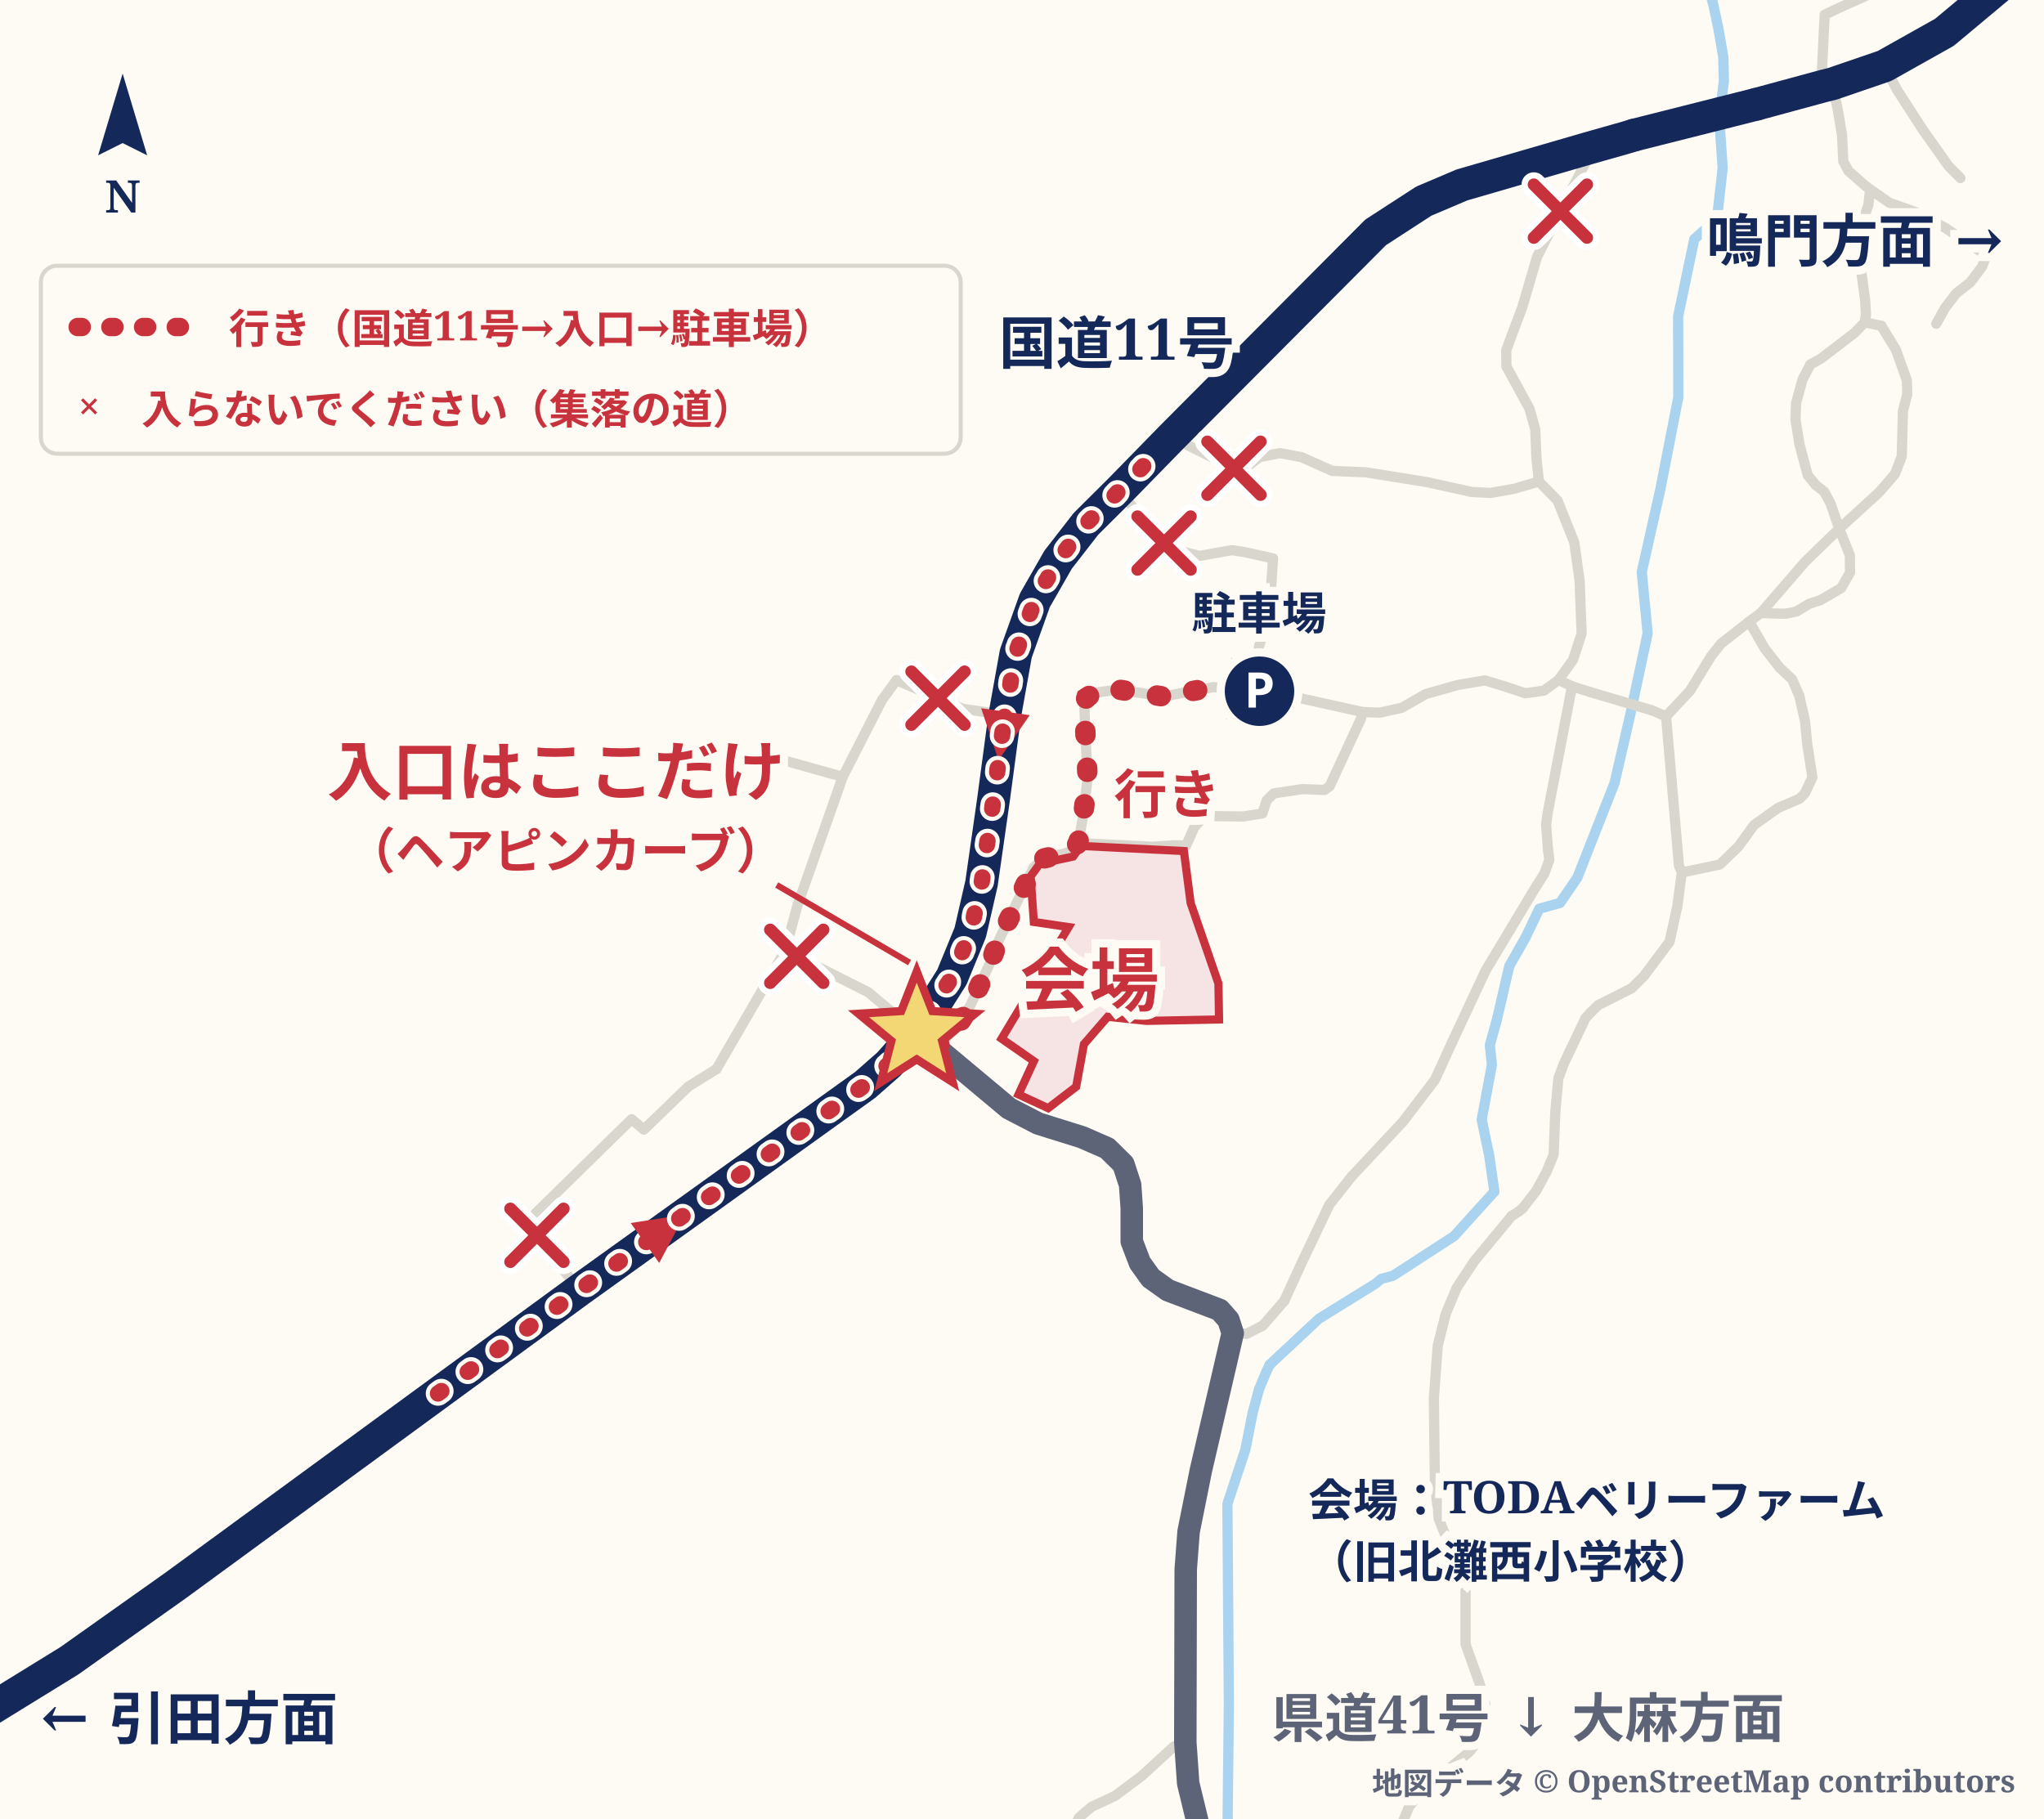
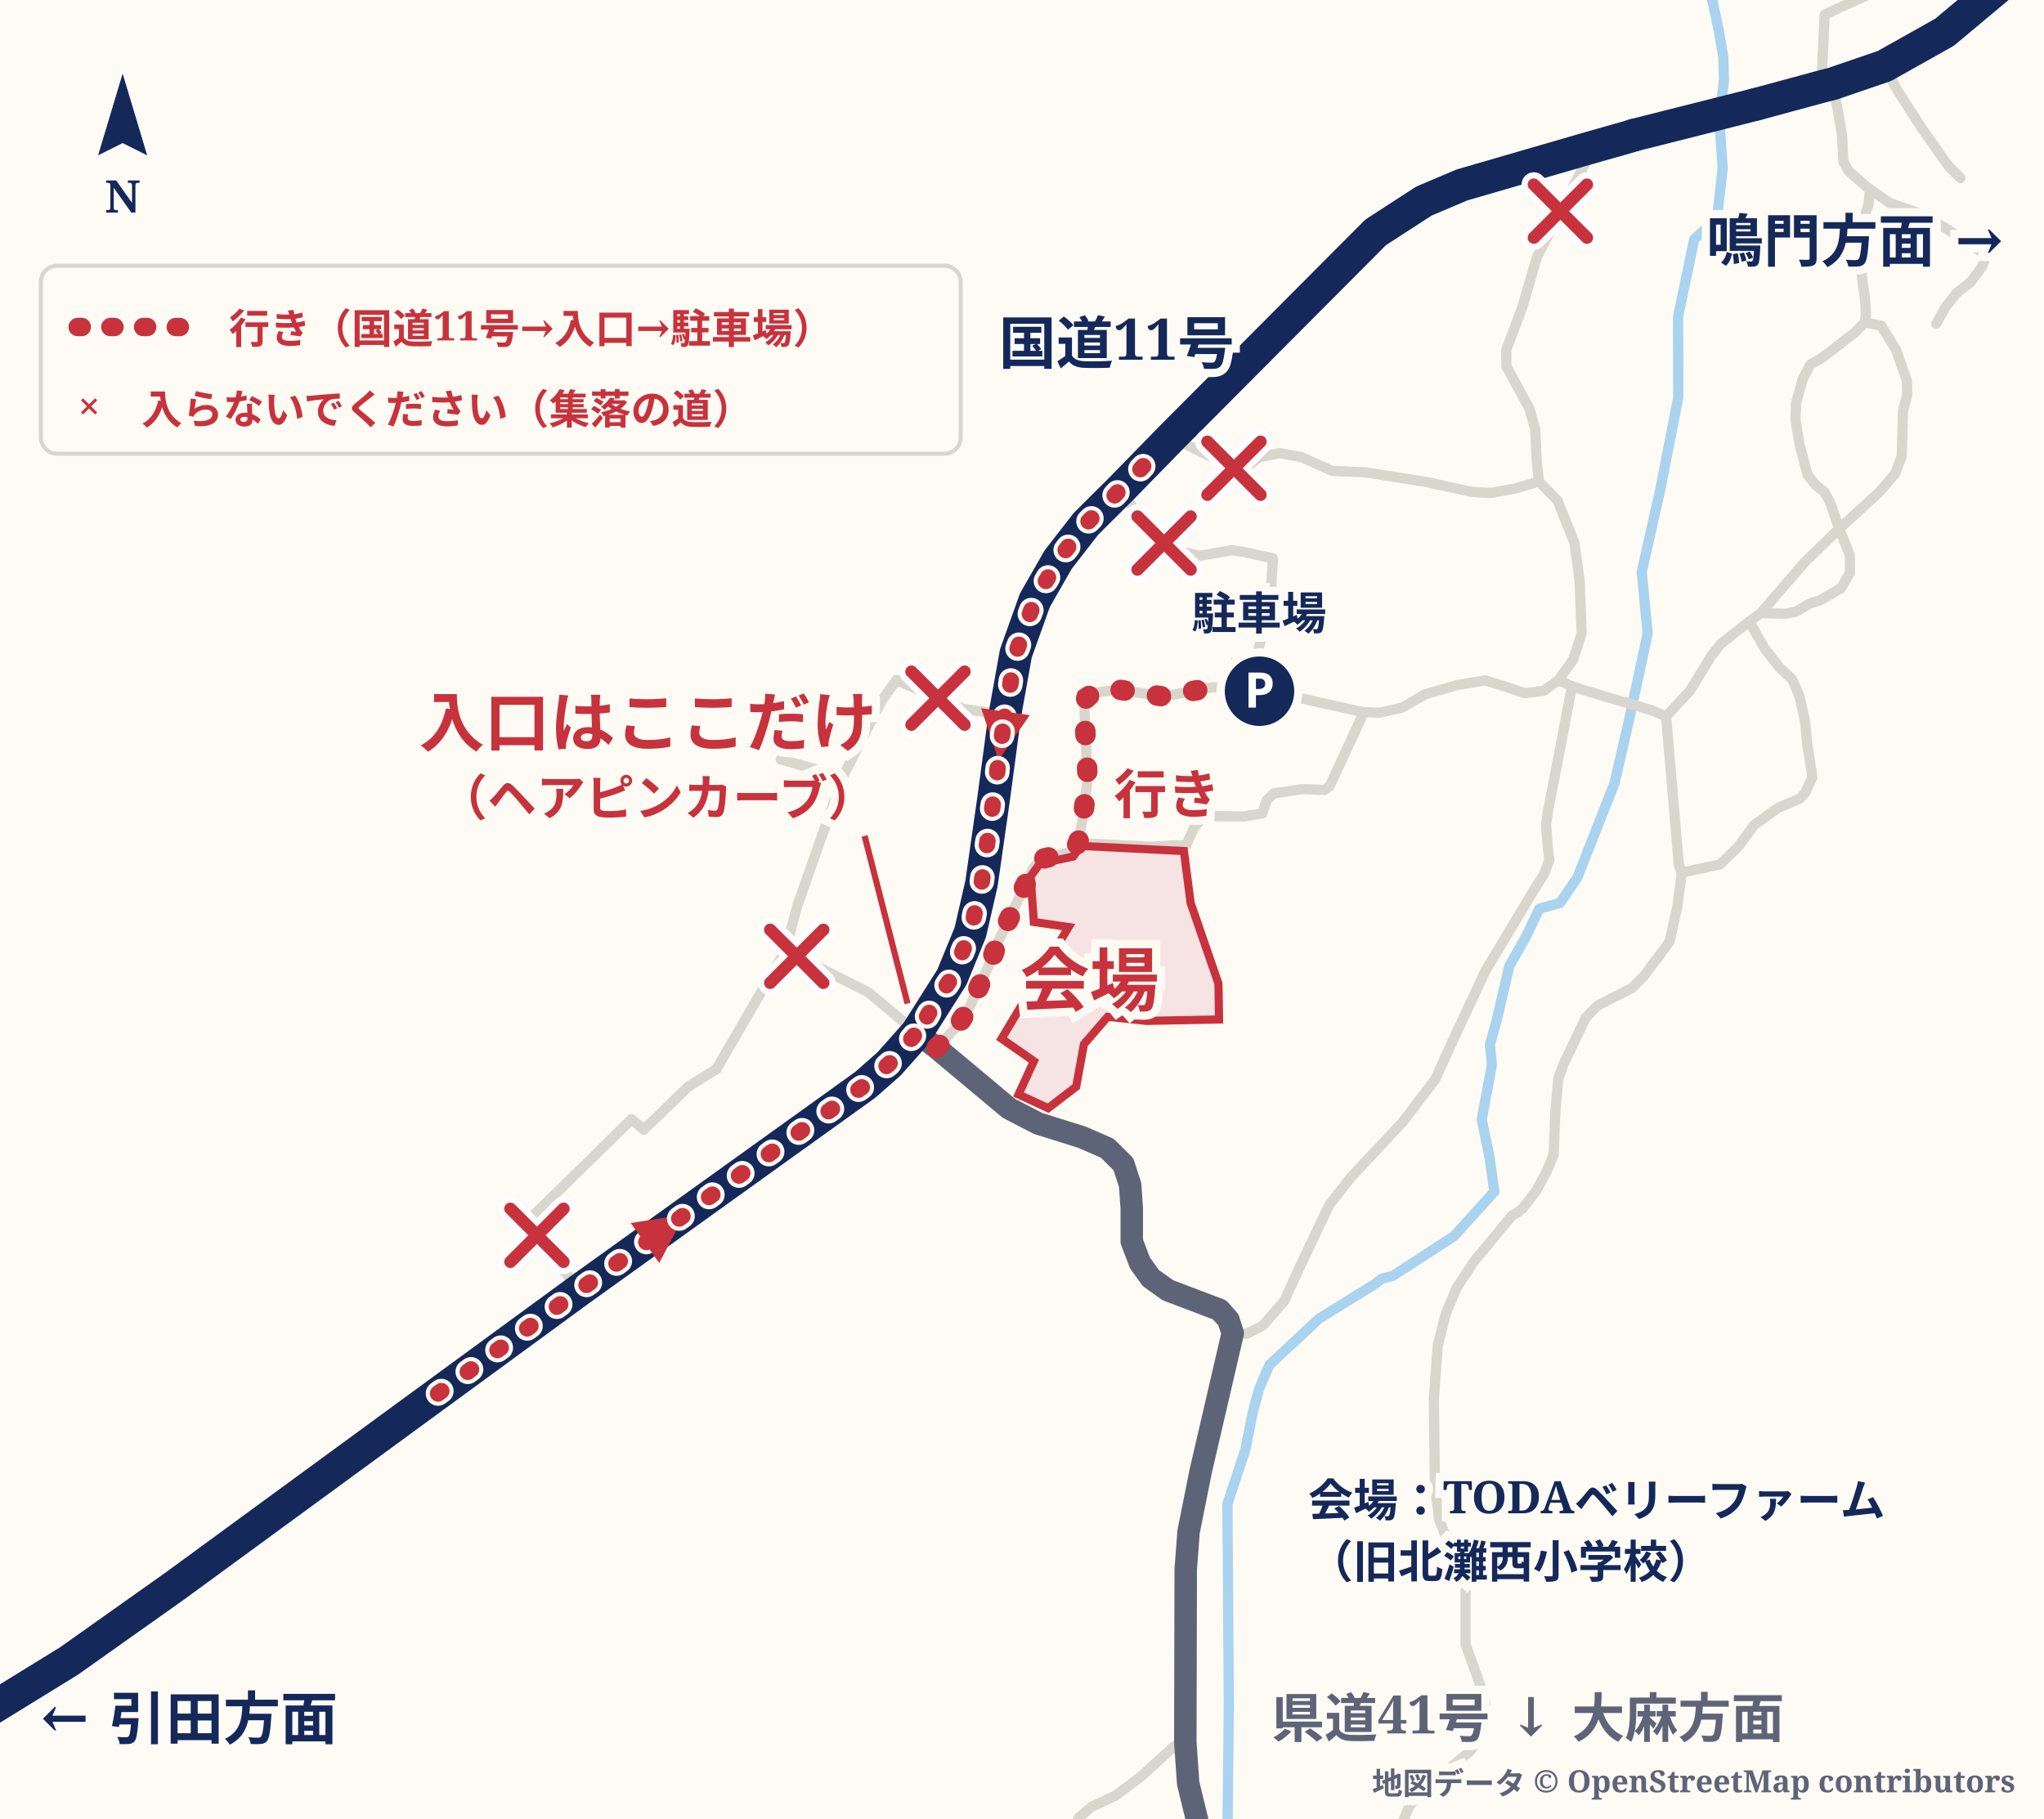
<svg xmlns="http://www.w3.org/2000/svg" viewBox="0 0 1000 890" role="img" aria-labelledby="t d">
  <rect width="1000" height="890" fill="#FDFBF4" />
  <defs>
    <marker id="ahr" viewBox="0 0 10 10" refX="5" refY="5" markerWidth="3" markerHeight="3" orient="auto">
      <path d="M0,0 L10,5 L0,10Z" fill="#C8323C" />
    </marker>
    <marker id="ah" viewBox="0 0 10 10" refX="6" refY="5" markerWidth="3.2" markerHeight="3.2" orient="auto">
      <path d="M0,0 L10,5 L0,10Z" fill="#6B48B3" />
    </marker>
  </defs>
  <g fill="none" stroke-linecap="round" stroke-linejoin="round">
    <path d="M26.6,2291.3 L22.6,2264.9 L26.1,2249.5 L32.2,2231.3 L39.6,2218.4 L55.9,2199.3 L68.2,2183.9 L75.9,2172.2 L85.4,2148.0 L91.7,2142.8 L90.9,2137.3 L77.6,2111.0 L76.6,2101.8 L73.9,2096.4 L68.8,2091.7 L55.1,2067.1 L46.7,2052.5 L40.6,2029.5 L41.8,2012.6 L46.5,1997.5 L55.9,1983.7 L65.8,1975.5 L79.0,1966.6 L91.8,1964.9 L100.9,1967.5 L131.5,1966.4 L139.1,1964.6 L149.6,1963.9 L164.4,1957.9 L171.3,1951.3 L186.9,1943.4 L203.3,1932.5 L213.4,1921.6 L217.4,1910.3 L215.6,1907.6 L216.8,1902.6 L215.8,1891.6 L219.6,1880.3 L226.2,1859.9 L228.6,1849.9 L231.7,1839.9 L236.8,1831.3 L251.4,1809.7 L280.6,1786.3 L288.9,1776.8 L304.3,1773.0 L310.9,1769.2 L316.5,1765.5 L314.5,1755.8 L336.2,1731.2 L348.5,1721.5 L351.2,1719.7 L353.9,1714.8 L358.2,1711.5 L364.7,1704.6 L364.9,1700.6 L363.1,1695.4 L358.9,1692.1 L350.7,1691.4 L348.4,1687.9 L350.3,1679.2 L362.5,1661.6 L373.1,1639.7 L387.1,1622.2 L395.4,1613.9 L401.7,1609.5 L410.4,1605.1 L421.6,1601.2 L436.1,1598.3 L441.4,1595.9 L454.5,1592.0 L466.7,1583.9 L473.4,1577.9 L481.1,1566.7 L482.6,1562.3 L488.4,1550.1 L494.2,1530.6 L495.6,1522.9 L495.2,1510.1 L490.4,1477.5 L488.9,1457.5 L475.6,1416.9 L467.5,1386.9 L466.2,1359.2 L474.7,1333.1 L485.1,1310.0 L497.2,1283.9 L520.2,1248.0 L541.5,1216.4 L558.0,1197.2 L582.6,1179.4 L596.9,1170.2 L617.2,1151.7 L623.5,1142.9 L625.9,1138.5 L628.9,1129.8 L625.0,1115.0 L632.1,1087.0 L630.7,1063.5 L620.1,1022.6 L615.3,996.4 L607.0,971.3 L607.0,953.8 L609.7,932.1 L600.6,889.7 L601.2,833.9 L600.5,735.8 L609.3,709.2 L612.9,691.0 L616.0,679.6 L619.6,671.0 L621.2,667.7" stroke="#A9D3EE" stroke-width="5" />
    <path d="M621.2,667.7 L645.3,645.2 L672.9,628.1 L675.8,625.7 L681.5,624.2 L711.4,604.8 L731.1,583.0" stroke="#A9D3EE" stroke-width="5" />
    <path d="M731.1,583.0 L728.6,565.5 L724.9,547.8 L729.9,521.0 L728.9,511.3 L732.4,498.6 L738.4,472.7 L746.4,458.6 L753.1,444.6 L763.2,441.8 L771.7,429.4 L789.9,383.1 L797.4,350.5 L806.1,309.9 L803.2,279.9 L812.3,239.4 L821.1,194.3 L821.0,154.8 L828.9,117.0 L840.0,107.1 L842.8,82.2 L841.1,58.0 L843.4,39.7 L843.1,27.9 L840.8,14.5 L838.2,2.2 L829.7,-27.9" stroke="#A9D3EE" stroke-width="5" />
    <path d="M896.5,41.0 L899.3,54.8 L901.2,66.1 L901.8,78.9 L904.3,83.6 L912.7,91.0 L914.9,92.6 L924.3,99.2 L937.3,103.8 L951.5,111.4 L971.8,124.9 L969.7,130.5 L964.0,138.1 L957.1,143.5 L951.6,150.6 L947.3,158.4" stroke="#D9D6CE" stroke-width="5" />
    <path d="M616.2,338.2 L636.1,341.6 L666.7,348.4 L675.0,348.7 L685.8,346.3 L697.5,339.6 L713.0,335.2 L726.5,332.9 L736.0,335.8 L746.2,339.2 L755.4,337.9 L762.5,332.7" stroke="#D9D6CE" stroke-width="5" />
    <path d="M752.9,235.6 L741.0,239.1 L729.2,241.2 L720.0,240.7 L698.2,235.9 L668.3,231.1 L651.8,230.4 L636.8,223.7 L626.1,221.7 L616.1,223.7 L609.3,229.0 L603.7,229.1 L573.2,213.9" stroke="#D9D6CE" stroke-width="5" />
    <path d="M616.2,338.2 L615.9,316.5 L619.4,305.9 L621.5,293.4 L622.8,273.2 L608.7,270.1 L602.6,269.2 L586.7,272.0 L572.7,268.3 L562.7,260.0 L548.0,239.7" stroke="#D9D6CE" stroke-width="5" />
    <path d="M815.1,350.5 L808.0,347.5" stroke="#D9D6CE" stroke-width="5" />
    <path d="M283.9,1230.6 L270.9,1233.2" stroke="#D9D6CE" stroke-width="5" />
    <path d="M777.6,338.5 L769.1,335.8" stroke="#D9D6CE" stroke-width="5" />
    <path d="M899.8,258.7 L883.1,274.9 L861.4,300.0" stroke="#D9D6CE" stroke-width="5" />
    <path d="M491.6,349.8 L471.0,346.8 L438.6,332.8" stroke="#D9D6CE" stroke-width="5" />
    <path d="M808.0,347.5 L777.6,338.5" stroke="#D9D6CE" stroke-width="5" />
    <path d="M616.2,338.2 L593.6,336.2 L569.2,340.8 L547.2,337.4 L535.1,339.0 L531.5,341.4 L530.5,344.5 L530.9,356.4 L531.4,366.5 L532.1,380.7 L529.8,399.9 L527.5,412.5 L523.8,416.5 L520.7,417.6 L510.0,420.2 L505.5,424.7 L501.8,432.5 L487.9,461.7 L485.1,469.6 L474.6,492.2 L468.6,501.8 L458.2,512.7" stroke="#D9D6CE" stroke-width="5" />
    <path d="M270.9,1233.2 L254.9,1244.3 L250.5,1248.5 L221.3,1281.3" stroke="#D9D6CE" stroke-width="5" />
    <path d="M438.6,332.8 L431.5,342.5 L412.3,380.1" stroke="#D9D6CE" stroke-width="5" />
    <path d="M384.2,465.0 L424.8,485.5 L448.5,505.3" stroke="#D9D6CE" stroke-width="5" />
    <path d="M382.0,371.6 L412.3,380.1 L390.1,443.1 L384.2,465.0" stroke="#D9D6CE" stroke-width="5" />
    <path d="M384.2,465.0 L350.5,523.1" stroke="#D9D6CE" stroke-width="5" />
    <path d="M579.9,852.5 L574.2,854.6 L558.6,868.9 L545.5,878.7 L534.1,884.0 L527.8,889.4 L525.4,894.5 L522.8,903.2 L507.3,950.8 L501.3,958.1 L490.8,965.5 L486.4,969.8 L473.5,990.5 L462.9,1000.1 L457.4,1007.7 L445.5,1040.1 L442.9,1049.3 L443.4,1087.8 L442.5,1092.9 L441.5,1096.1 L438.3,1099.7 L425.6,1106.9 L420.6,1111.5 L411.2,1123.7 L403.2,1133.9 L396.0,1138.2 L389.7,1141.1 L369.1,1165.7 L347.3,1180.6 L336.8,1189.1 L330.1,1200.7 L320.2,1209.9 L299.0,1223.5 L283.9,1230.6" stroke="#D9D6CE" stroke-width="5" />
    <path d="M1306.7,-297.8 L1328.7,-272.4 L1349.6,-292.9 L1353.1,-296.2 L1359.8,-296.6 L1362.9,-293.9 L1362.6,-286.5 L1358.2,-274.8 L1358.9,-269.8 L1362.1,-266.1 L1365.4,-266.6 L1373.7,-273.3 L1385.3,-277.8 L1398.4,-275.7 L1404.8,-272.6 L1397.8,-261.0 L1397.6,-256.9 L1400.2,-254.5 L1408.4,-252.6 L1409.4,-249.5 L1405.7,-239.7 L1407.6,-234.3 L1412.9,-226.6 L1409.6,-209.5 L1405.7,-198.3 L1405.2,-192.9 L1410.4,-190.9 L1420.2,-198.8 L1436.2,-210.1 L1447.4,-213.4 L1462.4,-214.4" stroke="#D9D6CE" stroke-width="5" />
    <path d="M739.5,595.0 L721.3,617.0 L712.6,630.2 L707.3,642.9 L703.4,658.4 L701.5,684.2 L702.0,726.1 L703.9,743.1 L706.8,750.4 L715.1,763.5 L717.0,767.9 L717.0,804.5 L723.8,823.5 L726.6,833.1 L726.2,844.4 L724.2,850.3 L718.9,857.1 L696.1,876.0 L689.4,883.9 L686.0,892.1 L684.1,900.9 L684.1,923.3 L689.9,960.8 L690.9,976.3 L690.9,1032.4 L640.4,1034.3 L642.9,1082.5 L645.3,1104.9 L649.6,1127.8 L648.7,1142.4 L646.8,1147.9 L643.4,1153.2 L633.7,1162.9 L611.6,1171.9 L603.2,1178.7 L596.9,1186.3 L593.2,1187.8 L589.4,1187.5" stroke="#D9D6CE" stroke-width="5" />
    <path d="M-353.1,1267.9 L-361.4,1260.2 L-371.3,1254.5 L-383.9,1250.8 L-401.0,1246.4 L-410.8,1247.6 L-418.9,1252.6 L-423.8,1261.7 L-425.4,1270.0 L-424.7,1281.5 L-419.2,1335.8 L-418.4,1351.8 L-421.3,1360.7 L-425.9,1365.7 L-436.9,1371.7 L-468.5,1382.9 L-475.9,1390.2 L-480.0,1396.9 L-480.6,1405.6 L-479.0,1413.2 L-473.4,1420.4 L-466.7,1429.5 L-464.1,1439.3 L-464.0,1449.3 L-466.7,1460.8 L-467.4,1471.5 L-462.5,1486.0 L-455.0,1493.9 L-444.9,1499.9 L-433.3,1502.3 L-419.0,1501.1 L-405.7,1501.0 L-396.2,1503.4 L-384.2,1511.5 L-367.7,1531.4 L-359.0,1550.2 L-357.9,1561.4 L-359.2,1569.6 L-366.4,1581.3 L-375.1,1587.6 L-383.4,1590.3 L-394.4,1590.2 L-405.6,1590.8 L-412.9,1595.3 L-415.3,1600.8 L-415.3,1606.5 L-412.3,1612.4 L-402.2,1617.6 L-404.6,1624.3 L-406.8,1638.0 L-427.6,1705.9 L-432.5,1722.1 L-437.3,1734.2 L-451.4,1756.1 L-455.2,1767.4 L-456.0,1777.4 L-451.9,1795.4 L-451.8,1804.3 L-453.7,1813.9 L-455.7,1824.2 L-455.8,1837.2" stroke="#D9D6CE" stroke-width="5" />
    <path d="M350.5,523.1 L336.8,531.6 L315.0,552.7 L309.0,547.6 L257.7,597.9 L283.3,631.3" stroke="#D9D6CE" stroke-width="5" />
    <path d="M628.3,636.5 L617.8,648.6 L609.9,652.6 L603.1,652.3" stroke="#D9D6CE" stroke-width="5" />
    <path d="M757.3,415.4 L758.0,420.7 L755.6,427.3 L750.8,434.9 L726.8,474.9 L710.4,510.0" stroke="#D9D6CE" stroke-width="5" />
    <path d="M769.1,335.8 L757.2,397.6 L756.4,403.5 L757.3,415.4" stroke="#D9D6CE" stroke-width="5" />
    <path d="M861.4,300.0 L873.5,300.3 L878.9,299.2 L885.2,295.4 L890.7,293.6 L900.8,287.7 L905.1,280.1 L905.0,271.7 L902.4,265.1 L899.8,258.7" stroke="#D9D6CE" stroke-width="5" />
    <path d="M752.9,235.6 L762.0,244.9 L770.2,265.4 L772.8,284.1 L773.8,309.9 L769.6,322.8 L762.5,332.7 L769.1,335.8" stroke="#D9D6CE" stroke-width="5" />
    <path d="M-389.9,982.8 L-387.4,1003.2 L-376.8,1051.5 L-366.7,1074.8 L-354.5,1091.3 L-343.5,1102.0 L-332.0,1106.0 L-321.6,1105.5 L-313.1,1102.6 L-302.4,1095.1 L-292.2,1093.8 L-282.8,1098.0 L-277.7,1106.7 L-279.6,1116.7 L-288.3,1124.2 L-296.7,1125.4 L-305.4,1123.7 L-313.1,1125.5 L-320.0,1133.4 L-320.9,1140.7 L-317.7,1148.1 L-309.6,1152.3 L-300.7,1152.1 L-285.2,1147.2 L-261.0,1135.7 L-242.7,1121.0 L-234.7,1117.2 L-224.5,1117.1 L-215.9,1120.5 L-209.6,1127.5 L-205.5,1138.9 L-197.6,1165.2 L-190.7,1172.4 L-181.5,1175.1 L-172.3,1175.1 L-163.3,1170.9 L-154.8,1167.9 L-144.9,1169.0 L-137.1,1174.7 L-133.3,1185.8 L-136.0,1195.2 L-142.5,1201.9 L-153.4,1205.7 L-165.8,1207.0 L-182.9,1205.3 L-201.1,1201.2 L-219.1,1195.6 L-228.1,1197.7 L-234.9,1204.6 L-236.8,1213.1 L-236.7,1225.5 L-242.8,1236.1 L-249.2,1241.4 L-263.1,1246.8 L-272.5,1252.0 L-280.1,1260.4 L-297.3,1282.1 L-308.6,1296.0 L-315.5,1299.7 L-323.1,1300.4 L-329.3,1298.3 L-335.8,1293.3 L-353.1,1267.9" stroke="#D9D6CE" stroke-width="5" />
    <path d="M920.4,159.4 L927.6,171.2 L932.9,186.1 L933.1,192.9 L931.0,201.1 L930.4,223.3 L927.1,231.9 L919.3,240.9 L899.8,258.7" stroke="#D9D6CE" stroke-width="5" />
    <path d="M778.4,495.2 L775.7,498.1 L765.0,520.6 L762.4,527.7 L760.9,544.3 L760.1,564.9 L756.6,573.4 L751.6,582.6 L745.1,591.0" stroke="#D9D6CE" stroke-width="5" />
    <path d="M815.1,350.5 L821.4,423.5 L822.8,426.9 L820.6,443.5 L816.8,460.8 L804.3,477.5 L798.3,483.5 L781.9,491.8 L778.4,495.2" stroke="#D9D6CE" stroke-width="5" />
    <path d="M710.4,510.0 L702.1,528.2 L686.4,548.8 L661.3,575.6 L650.4,589.4 L637.2,617.1 L628.3,636.5" stroke="#D9D6CE" stroke-width="5" />
    <path d="M861.4,300.0 L855.8,304.1 L842.0,314.9 L837.1,321.1 L826.8,338.0 L815.1,350.5" stroke="#D9D6CE" stroke-width="5" />
    <path d="M777.2,72.5 L775.8,79.4 L752.0,125.6 L744.8,150.2 L736.9,171.3 L737.0,179.3 L748.3,200.0 L751.1,210.1 L751.7,224.4 L752.9,235.6" stroke="#D9D6CE" stroke-width="5" />
    <path d="M1053.4,-86.2 L1042.3,-80.4 L1023.6,-65.3 L1006.2,-51.8 L988.6,-38.9 L952.4,-15.1 L940.5,-8.4 L923.5,-4.5 L914.3,-2.7 L899.6,3.9 L892.7,7.2 L891.3,36.0 L892.1,42.1" stroke="#D9D6CE" stroke-width="5" />
    <path d="M914.9,92.6 L914.1,100.2 L912.1,105.9 L909.9,114.0 L909.6,125.4 L912.5,147.0 L912.9,153.8 L912.3,157.7 L907.4,162.8 L890.8,175.5 L885.7,178.3 L881.9,185.6 L878.7,197.2 L878.4,205.3 L880.4,217.5 L884.4,232.5 L888.3,237.3 L892.5,240.6 L895.6,246.4 L899.8,258.7" stroke="#D9D6CE" stroke-width="5" />
    <path d="M921.9,32.3 L928.2,44.1 L940.5,63.2 L953.4,81.4 L959.1,87.1" stroke="#D9D6CE" stroke-width="5" />
    <path d="M586.2,1139.6 L579.5,1148.4 L569.9,1176.1 L562.9,1186.3 L552.5,1194.4 L533.3,1206.6 L526.7,1214.3 L514.0,1234.6 L501.5,1253.6 L494.2,1267.6 L472.4,1310.3 L459.1,1342.3 L448.4,1365.7 L446.7,1375.2 L447.1,1385.7 L450.5,1396.8 L454.5,1409.2" stroke="#D9D6CE" stroke-width="5" />
    <path d="M527.5,412.5 L564.0,414.3 L574.1,413.6 L580.3,413.7 L584.3,404.7 L588.7,400.0 L593.8,399.3 L608.2,399.5 L617.6,398.0 L619.7,391.6 L623.2,388.2 L637.1,386.1 L648.0,386.5 L650.5,384.7 L665.8,351.7 L666.7,348.4" stroke="#D9D6CE" stroke-width="5" />
    <path d="M855.8,304.1 L863.3,317.2 L870.7,326.7 L876.8,332.4 L880.3,340.5 L883.1,352.9 L884.2,364.4 L886.7,380.3 L883.0,388.2 L880.4,390.8 L869.9,395.3 L858.1,403.7 L850.6,414.1 L841.4,423.0 L822.8,426.9" stroke="#D9D6CE" stroke-width="5" />
    <path d="M912.3,157.7 L920.4,159.4" stroke="#D9D6CE" stroke-width="5" />
    <path d="M743.1,592.7 L739.5,595.0" stroke="#D9D6CE" stroke-width="5" />
    <path d="M745.1,591.0 L743.1,592.7" stroke="#D9D6CE" stroke-width="5" />
    <path d="M590.1,1183.4 L590.6,1173.3 L588.8,1162.1" stroke="#5E6478" stroke-width="11" />
    <path d="M382.9,1597.7 L438.0,1560.9 L449.0,1551.0 L457.1,1540.2 L463.1,1529.0 L465.9,1515.8 L469.3,1485.1 L470.3,1464.5 L469.7,1451.2 L466.7,1439.6 L454.5,1409.2 L453.6,1398.4 L455.0,1391.0 L457.5,1385.7 L461.0,1381.0" stroke="#5E6478" stroke-width="11" />
    <path d="M483.2,1361.2 L487.1,1356.5 L490.6,1349.8 L492.5,1342.3 L497.1,1317.4 L498.6,1311.7 L501.7,1305.9 L533.9,1251.7 L542.7,1237.7 L550.0,1227.2 L558.5,1219.0 L577.7,1203.9 L581.7,1200.7 L584.9,1197.0 L587.3,1192.3 L589.4,1187.5 L590.1,1183.4" stroke="#5E6478" stroke-width="11" />
    <path d="M60.3,2180.9 L75.5,2156.5 L80.0,2147.1 L81.0,2143.1 L81.3,2138.1 L80.4,2132.7 L78.7,2127.8 L53.7,2078.1 L42.1,2053.0 L38.5,2039.0 L36.2,2023.8 L35.5,2013.3 L36.4,2003.2 L38.6,1997.6 L41.5,1992.3 L54.2,1978.0 L69.2,1966.0 L91.4,1957.0 L146.5,1946.8 L153.0,1943.2 L159.2,1937.5 L184.5,1910.0 L188.6,1901.9 L193.6,1888.9 L221.3,1828.4 L223.9,1824.8 L309.9,1746.6 L319.9,1733.5 L336.5,1696.8 L363.5,1625.6 L371.7,1609.7 L382.9,1597.7" stroke="#5E6478" stroke-width="11" />
    <path d="M461.0,1381.0 L483.2,1361.2" stroke="#5E6478" stroke-width="11" />
    <path d="M588.8,1162.1 L586.2,1139.6 L587.4,1129.4 L597.5,1085.0 L600.0,1046.8 L598.7,954.6 L595.2,929.9 L581.3,872.5 L579.9,852.5 L580.1,767.9 L581.5,749.4 L587.5,719.5 L603.1,652.3 L601.0,645.8 L596.7,640.9 L571.4,631.3 L563.0,625.3 L557.7,617.9 L553.7,607.4 L553.7,591.2 L552.9,579.7 L549.6,569.6 L541.7,561.8 L529.3,556.4 L507.9,549.7 L493.6,542.3 L458.2,512.7 L448.5,505.3" stroke="#5E6478" stroke-width="11" />
    <path d="M859.3,51.0 L799.5,66.1" stroke="#14285A" stroke-width="16" />
    <path d="M799.5,66.1 L795.9,67.2 L777.2,72.5 L715.2,90.5 L696.6,98.4 L673.0,113.7 L573.2,213.9 L548.0,239.7 L531.3,256.3 L517.7,273.8 L506.3,293.7 L497.0,319.7 L491.6,349.8 L486.1,390.9 L480.2,432.2 L474.7,456.2 L465.7,478.1 L448.5,505.3 L434.9,520.6 L423.3,530.8 L283.3,631.3 L86.1,775.6 L33.9,812.6 L-15.6,843.1 L-107.5,898.1 L-141.4,915.0 L-188.8,934.4 L-236.8,950.5 L-292.2,966.9 L-328.5,975.6 L-368.7,981.9 L-389.9,982.8 L-438.6,983.4 L-488.2,981.7 L-533.8,979.2 L-564.1,979.8 L-589.3,983.2 L-617.7,990.3 L-645.1,1001.2 L-692.9,1027.6 L-728.7,1046.9 L-760.4,1059.4 L-789.4,1066.3 L-814.2,1068.7 L-868.4,1068.3 L-940.4,1067.5 L-968.8,1070.6 L-993.9,1074.6 L-1029.5,1081.0" stroke="#14285A" stroke-width="16" />
    <path d="M4807.9,-400.3 L4802.4,-405.8 L4785.6,-427.2 L4769.6,-450.6 L4734.4,-503.7 L4722.2,-520.7 L4703.8,-539.5 L4687.4,-549.6 L4669.1,-558.8 L4648.6,-564.1 L4628.2,-565.9 L4606.9,-565.1 L4476.6,-548.9 L4450.6,-546.7 L4430.4,-547.1 L4407.5,-547.7 L4384.7,-549.9 L4151.3,-575.1 L4130.6,-579.0 L4110.3,-585.3 L4071.0,-605.5 L4051.9,-612.1 L4036.0,-614.4 L4012.0,-613.7 L3978.5,-610.2 L3954.7,-604.3 L3935.0,-596.3 L3872.6,-564.2 L3846.6,-552.7 L3810.0,-540.5 L3660.7,-499.0 L3604.9,-485.7 L3565.3,-481.4 L3522.5,-477.9 L3490.1,-475.7 L3468.9,-476.5 L3448.7,-478.5 L3429.2,-483.4 L3363.0,-501.9 L3341.7,-506.9 L3320.6,-509.1 L3293.3,-509.4 L3234.8,-509.0 L3208.0,-510.3 L3188.1,-512.0 L3170.9,-514.7 L3151.2,-517.9 L3074.5,-538.0 L3057.1,-540.6 L3041.8,-542.4 L2996.3,-544.5 L2991.3,-544.7 L2947.7,-544.6 L2908.5,-543.3 L2887.8,-544.7 L2873.2,-545.7 L2867.5,-546.6 L2800.4,-557.4 L2763.2,-561.5 L2733.6,-561.9 L2709.3,-559.9 L2684.4,-556.5 L2632.8,-546.2 L2598.3,-540.8 L2581.6,-539.5 L2563.2,-539.3 L2539.1,-539.6 L2504.0,-541.2 L2456.8,-542.0 L2402.3,-537.5 L2334.0,-532.8 L2238.1,-531.1 L2205.4,-528.2 L2157.8,-518.6 L2090.3,-496.9 L2018.6,-475.8 L1944.2,-458.6 L1879.8,-447.2 L1797.6,-438.7 L1672.5,-429.0 L1620.4,-423.7 L1562.8,-415.6 L1506.1,-403.1 L1461.4,-390.0 L1417.1,-370.3 L1367.6,-342.1 L1306.7,-297.8 L1236.5,-240.7 L1197.9,-208.2 L1077.9,-107.0 L1053.4,-86.2 L1031.4,-62.0 L978.7,-7.1 L951.3,15.8 L921.9,32.3 L896.5,41.0 L892.1,42.1 L859.3,51.0" stroke="#14285A" stroke-width="16" />
  </g>
  <path d="M512.8,542.2 L526.5,531.7 L530.3,510.9 L541.9,497.5 L560.9,499.5 L596.4,498.8 L596.1,481.2 L582.5,441.8 L579.2,416.4 L528.8,413.9 L525.0,419.1 L508.7,422.6 L504.2,428.8 L505.8,451.1 L522.8,453.6 L490.0,508.2 L505.8,519.2 L498.3,535.5 L512.8,542.2Z" fill="#F6E3E3" stroke="#C8323C" stroke-width="4" />
  <path d="M214.3,681.8 L224.2,674.6 L234.0,667.4 L243.9,660.2 L253.8,653.0 L263.6,645.8 L273.5,638.6 L283.3,631.3 L290.3,626.3 L297.3,621.3 L304.3,616.3 L311.3,611.2 L318.3,606.2 L325.3,601.2" fill="none" stroke="#FDFBF4" stroke-width="12" stroke-linecap="round" stroke-dasharray="2 16" />
  <path d="M214.3,681.8 L224.2,674.6 L234.0,667.4 L243.9,660.2 L253.8,653.0 L263.6,645.8 L273.5,638.6 L283.3,631.3 L290.3,626.3 L297.3,621.3 L304.3,616.3 L311.3,611.2 L318.3,606.2 L325.3,601.2" fill="none" stroke="#C8323C" stroke-width="8" stroke-linecap="round" stroke-dasharray="2 16" marker-end="url(#ahr)" />
  <path d="M332.3,596.2 L339.3,591.1 L346.3,586.1 L353.3,581.1 L360.3,576.1 L367.3,571.0 L374.3,566.0 L381.3,561.0 L388.3,555.9 L395.3,550.9 L402.3,545.9 L409.3,540.9 L416.3,535.8 L423.3,530.8 L424.5,529.8 L425.6,528.8 L426.8,527.7 L428.0,526.7 L429.1,525.7 L430.3,524.7 L431.4,523.6 L432.6,522.6 L433.7,521.6 L434.9,520.6 L435.6,519.8 L436.3,519.0 L436.9,518.3 L437.6,517.5 L438.3,516.7 L439.0,516.0 L439.7,515.2 L440.3,514.4 L441.0,513.7 L441.7,512.9 L442.4,512.1 L443.1,511.4 L443.7,510.6 L444.4,509.8 L445.1,509.1 L445.8,508.3 L446.5,507.6 L447.1,506.8 L447.8,506.0 L448.5,505.3" fill="none" stroke="#FDFBF4" stroke-width="12" stroke-linecap="round" stroke-dasharray="2 16" />
  <path d="M332.3,596.2 L339.3,591.1 L346.3,586.1 L353.3,581.1 L360.3,576.1 L367.3,571.0 L374.3,566.0 L381.3,561.0 L388.3,555.9 L395.3,550.9 L402.3,545.9 L409.3,540.9 L416.3,535.8 L423.3,530.8 L424.5,529.8 L425.6,528.8 L426.8,527.7 L428.0,526.7 L429.1,525.7 L430.3,524.7 L431.4,523.6 L432.6,522.6 L433.7,521.6 L434.9,520.6 L435.6,519.8 L436.3,519.0 L436.9,518.3 L437.6,517.5 L438.3,516.7 L439.0,516.0 L439.7,515.2 L440.3,514.4 L441.0,513.7 L441.7,512.9 L442.4,512.1 L443.1,511.4 L443.7,510.6 L444.4,509.8 L445.1,509.1 L445.8,508.3 L446.5,507.6 L447.1,506.8 L447.8,506.0 L448.5,505.3" fill="none" stroke="#C8323C" stroke-width="8" stroke-linecap="round" stroke-dasharray="2 16" />
  <path d="M559.3,228.1 L558.1,229.4 L556.8,230.6 L555.5,231.9 L554.3,233.2 L553.0,234.5 L551.7,235.8 L550.5,237.1 L549.2,238.4 L548.0,239.7 L547.1,240.5 L546.3,241.3 L545.5,242.2 L544.6,243.0 L543.8,243.8 L542.9,244.7 L542.1,245.5 L541.3,246.3 L540.4,247.2 L539.6,248.0 L538.8,248.8 L537.9,249.7 L537.1,250.5 L536.3,251.3 L535.4,252.2 L534.6,253.0 L533.8,253.8 L532.9,254.7 L532.1,255.5 L531.3,256.3 L530.6,257.2 L529.9,258.1 L529.2,258.9 L528.6,259.8 L527.9,260.7 L527.2,261.6 L526.5,262.5 L525.8,263.3 L525.2,264.2 L524.5,265.1 L523.8,266.0 L523.1,266.8 L522.5,267.7 L521.8,268.6 L521.1,269.5 L520.4,270.3 L519.8,271.2 L519.1,272.1 L518.4,273.0 L517.7,273.8 L517.2,274.8 L516.6,275.8 L516.0,276.8 L515.4,277.8 L514.9,278.8 L514.3,279.8 L513.7,280.8 L513.1,281.8 L512.6,282.8 L512.0,283.8 L511.4,284.7 L510.9,285.7 L510.3,286.7 L509.7,287.7 L509.1,288.7 L508.6,289.7 L508.0,290.7 L507.4,291.7 L506.9,292.7 L506.3,293.7 L505.8,295.0 L505.3,296.3 L504.9,297.6 L504.4,298.9 L503.9,300.2 L503.5,301.5 L503.0,302.8 L502.5,304.1 L502.1,305.4 L501.6,306.7 L501.2,308.0 L500.7,309.3 L500.2,310.6 L499.8,311.9 L499.3,313.2 L498.8,314.5 L498.4,315.8 L497.9,317.1 L497.4,318.4 L497.0,319.7 L496.7,321.2 L496.4,322.7 L496.2,324.2 L495.9,325.7 L495.6,327.2 L495.3,328.7 L495.1,330.2 L494.8,331.7 L494.5,333.3 L494.3,334.8 L494.0,336.3 L493.7,337.8 L493.5,339.3 L493.2,340.8 L492.9,342.3 L492.7,343.8 L492.4,345.3 L492.1,346.8 L491.9,348.3 L491.6,349.8 L491.3,351.8 L491.1,353.9 L490.8,356.0 L490.5,358.0 L490.2,360.1" fill="none" stroke="#FDFBF4" stroke-width="12" stroke-linecap="round" stroke-dasharray="2 16" />
  <path d="M559.3,228.1 L558.1,229.4 L556.8,230.6 L555.5,231.9 L554.3,233.2 L553.0,234.5 L551.7,235.8 L550.5,237.1 L549.2,238.4 L548.0,239.7 L547.1,240.5 L546.3,241.3 L545.5,242.2 L544.6,243.0 L543.8,243.8 L542.9,244.7 L542.1,245.5 L541.3,246.3 L540.4,247.2 L539.6,248.0 L538.8,248.8 L537.9,249.7 L537.1,250.5 L536.3,251.3 L535.4,252.2 L534.6,253.0 L533.8,253.8 L532.9,254.7 L532.1,255.5 L531.3,256.3 L530.6,257.2 L529.9,258.1 L529.2,258.9 L528.6,259.8 L527.9,260.7 L527.2,261.6 L526.5,262.5 L525.8,263.3 L525.2,264.2 L524.5,265.1 L523.8,266.0 L523.1,266.8 L522.5,267.7 L521.8,268.6 L521.1,269.5 L520.4,270.3 L519.8,271.2 L519.1,272.1 L518.4,273.0 L517.7,273.8 L517.2,274.8 L516.6,275.8 L516.0,276.8 L515.4,277.8 L514.9,278.8 L514.3,279.8 L513.7,280.8 L513.1,281.8 L512.6,282.8 L512.0,283.8 L511.4,284.7 L510.9,285.7 L510.3,286.7 L509.7,287.7 L509.1,288.7 L508.6,289.7 L508.0,290.7 L507.4,291.7 L506.9,292.7 L506.3,293.7 L505.8,295.0 L505.3,296.3 L504.9,297.6 L504.4,298.9 L503.9,300.2 L503.5,301.5 L503.0,302.8 L502.5,304.1 L502.1,305.4 L501.6,306.7 L501.2,308.0 L500.7,309.3 L500.2,310.6 L499.8,311.9 L499.3,313.2 L498.8,314.5 L498.4,315.8 L497.9,317.1 L497.4,318.4 L497.0,319.7 L496.7,321.2 L496.4,322.7 L496.2,324.2 L495.9,325.7 L495.6,327.2 L495.3,328.7 L495.1,330.2 L494.8,331.7 L494.5,333.3 L494.3,334.8 L494.0,336.3 L493.7,337.8 L493.5,339.3 L493.2,340.8 L492.9,342.3 L492.7,343.8 L492.4,345.3 L492.1,346.8 L491.9,348.3 L491.6,349.8 L491.3,351.8 L491.1,353.9 L490.8,356.0 L490.5,358.0 L490.2,360.1" fill="none" stroke="#C8323C" stroke-width="8" stroke-linecap="round" stroke-dasharray="2 16" marker-end="url(#ahr)" />
  <path d="M490.5,358.0 L490.2,360.1 L490.0,362.1 L489.7,364.2 L489.4,366.2 L489.1,368.3 L488.9,370.3 L488.6,372.4 L488.3,374.4 L488.0,376.5 L487.8,378.6 L487.5,380.6 L487.2,382.7 L486.9,384.7 L486.7,386.8 L486.4,388.8 L486.1,390.9 L485.8,392.9 L485.5,395.0 L485.2,397.1 L484.9,399.1 L484.6,401.2 L484.3,403.3 L484.0,405.3 L483.7,407.4 L483.4,409.5 L483.1,411.6 L482.8,413.6 L482.5,415.7 L482.2,417.8 L481.9,419.8 L481.7,421.9 L481.4,424.0 L481.1,426.0 L480.8,428.1 L480.5,430.2 L480.2,432.2 L479.9,433.4 L479.6,434.6 L479.4,435.8 L479.1,437.0 L478.8,438.2 L478.5,439.4 L478.3,440.6 L478.0,441.8 L477.7,443.0 L477.4,444.2 L477.2,445.4 L476.9,446.6 L476.6,447.8 L476.4,449.0 L476.1,450.2 L475.8,451.4 L475.5,452.6 L475.3,453.8 L475.0,455.0 L474.7,456.2 L474.3,457.3 L473.8,458.4 L473.4,459.5 L472.9,460.6 L472.5,461.6 L472.0,462.7 L471.6,463.8 L471.1,464.9 L470.7,466.0 L470.2,467.1 L469.8,468.2 L469.3,469.3 L468.9,470.4 L468.4,471.5 L467.9,472.6 L467.5,473.7 L467.0,474.8 L466.6,475.9 L466.1,477.0 L465.7,478.1 L464.8,479.4 L464.0,480.8 L463.1,482.1 L462.2,483.5 L461.4,484.9 L460.5,486.2 L459.7,487.6 L458.8,488.9 L458.0,490.3 L457.1,491.7 L456.2,493.0 L455.4,494.4 L454.5,495.7 L453.7,497.1 L452.8,498.5 L451.9,499.8 L451.1,501.2 L450.2,502.5 L449.4,503.9 L448.5,505.3" fill="none" stroke="#FDFBF4" stroke-width="12" stroke-linecap="round" stroke-dasharray="2 16" />
  <path d="M490.5,358.0 L490.2,360.1 L490.0,362.1 L489.7,364.2 L489.4,366.2 L489.1,368.3 L488.9,370.3 L488.6,372.4 L488.3,374.4 L488.0,376.5 L487.8,378.6 L487.5,380.6 L487.2,382.7 L486.9,384.7 L486.7,386.8 L486.4,388.8 L486.1,390.9 L485.8,392.9 L485.5,395.0 L485.2,397.1 L484.9,399.1 L484.6,401.2 L484.3,403.3 L484.0,405.3 L483.7,407.4 L483.4,409.5 L483.1,411.6 L482.8,413.6 L482.5,415.7 L482.2,417.8 L481.9,419.8 L481.7,421.9 L481.4,424.0 L481.1,426.0 L480.8,428.1 L480.5,430.2 L480.2,432.2 L479.9,433.4 L479.6,434.6 L479.4,435.8 L479.1,437.0 L478.8,438.2 L478.5,439.4 L478.3,440.6 L478.0,441.8 L477.7,443.0 L477.4,444.2 L477.2,445.4 L476.9,446.6 L476.6,447.8 L476.4,449.0 L476.1,450.2 L475.8,451.4 L475.5,452.6 L475.3,453.8 L475.0,455.0 L474.7,456.2 L474.3,457.3 L473.8,458.4 L473.4,459.5 L472.9,460.6 L472.5,461.6 L472.0,462.7 L471.6,463.8 L471.1,464.9 L470.7,466.0 L470.2,467.1 L469.8,468.2 L469.3,469.3 L468.9,470.4 L468.4,471.5 L467.9,472.6 L467.5,473.7 L467.0,474.8 L466.6,475.9 L466.1,477.0 L465.7,478.1 L464.8,479.4 L464.0,480.8 L463.1,482.1 L462.2,483.5 L461.4,484.9 L460.5,486.2 L459.7,487.6 L458.8,488.9 L458.0,490.3 L457.1,491.7 L456.2,493.0 L455.4,494.4 L454.5,495.7 L453.7,497.1 L452.8,498.5 L451.9,499.8 L451.1,501.2 L450.2,502.5 L449.4,503.9 L448.5,505.3" fill="none" stroke="#C8323C" stroke-width="8" stroke-linecap="round" stroke-dasharray="2 16" />
  <path d="M458.2,512.7 L468.6,501.8 L474.6,492.2 L485.1,469.6 L487.9,461.7 L501.8,432.5 L505.5,424.7 L510.0,420.2 L520.7,417.6 L523.8,416.5 L527.5,412.5 L529.8,399.9 L532.1,380.7 L531.4,366.5 L530.9,356.4 L530.5,344.5 L531.5,341.4 L535.1,339.0 L547.2,337.4 L569.2,340.8 L593.6,336.2 L616.2,338.2" fill="none" stroke="#C8323C" stroke-width="10" stroke-linecap="round" stroke-dasharray="2 16" marker-end="url(#ahr)" />
  <g stroke="#fff" stroke-width="12" stroke-linecap="round">
    <path d="M590.7,216.1L616.7,242.1M616.7,216.1L590.7,242.1" />
  </g>
  <g stroke="#C8323C" stroke-width="6" stroke-linecap="round">
    <path d="M590.7,216.1L616.7,242.1M616.7,216.1L590.7,242.1" />
  </g>
  <g stroke="#fff" stroke-width="12" stroke-linecap="round">
    <path d="M556.5,252.7L582.5,278.7M582.5,252.7L556.5,278.7" />
  </g>
  <g stroke="#C8323C" stroke-width="6" stroke-linecap="round">
    <path d="M556.5,252.7L582.5,278.7M582.5,252.7L556.5,278.7" />
  </g>
  <g stroke="#fff" stroke-width="12" stroke-linecap="round">
    <path d="M445.9,328.6L471.9,354.6M471.9,328.6L445.9,354.6" />
  </g>
  <g stroke="#C8323C" stroke-width="6" stroke-linecap="round">
    <path d="M445.9,328.6L471.9,354.6M471.9,328.6L445.9,354.6" />
  </g>
  <g stroke="#fff" stroke-width="12" stroke-linecap="round">
    <path d="M376.8,454.9L402.8,480.9M402.8,454.9L376.8,480.9" />
  </g>
  <g stroke="#C8323C" stroke-width="6" stroke-linecap="round">
    <path d="M376.8,454.9L402.8,480.9M402.8,454.9L376.8,480.9" />
  </g>
  <g stroke="#fff" stroke-width="12" stroke-linecap="round">
    <path d="M249.7,591.4L275.7,617.4M275.7,591.4L249.7,617.4" />
  </g>
  <g stroke="#C8323C" stroke-width="6" stroke-linecap="round">
    <path d="M249.7,591.4L275.7,617.4M275.7,591.4L249.7,617.4" />
  </g>
  <g stroke="#fff" stroke-width="12" stroke-linecap="round">
    <path d="M750.4,90.3L776.4,116.3M776.4,90.3L750.4,116.3" />
  </g>
  <g stroke="#C8323C" stroke-width="6" stroke-linecap="round">
    <path d="M750.4,90.3L776.4,116.3M776.4,90.3L750.4,116.3" />
  </g>
-   <polygon points="448.5,475.3 456.1,494.7 477.0,496.0 460.9,509.3 466.1,529.5 448.5,518.3 430.9,529.5 436.1,509.3 420.0,496.0 440.9,494.7" fill="#F3D774" stroke="#C8323C" stroke-width="4" />
  <circle cx="616.2" cy="338.2" r="19" fill="#14285A" stroke="#FDFBF4" stroke-width="4" />
  <text x="616.2" y="346.2" font-size="24" text-anchor="middle" fill="#fff" font-family="sans-serif" font-weight="700">P</text>
  <text x="616" y="308" font-size="22" fill="#14285A" text-anchor="middle" font-family="Shippori Mincho, Hiragino Mincho ProN, Yu Mincho, serif" font-weight="700" stroke="#FDFBF4" stroke-width="8" paint-order="stroke">駐車場</text>
  <text x="533" y="492" font-size="34" fill="#C8323C" text-anchor="middle" font-family="Shippori Mincho, Hiragino Mincho ProN, Yu Mincho, serif" font-weight="700" stroke="#FDFBF4" stroke-width="8" paint-order="stroke">会場</text>
  <text x="640" y="742" font-size="22" fill="#14285A" text-anchor="start" font-family="Shippori Mincho, Hiragino Mincho ProN, Yu Mincho, serif" font-weight="700" stroke="#FDFBF4" stroke-width="8" paint-order="stroke">会場：TODAベリーファーム</text>
  <text x="640" y="772" font-size="22" fill="#14285A" text-anchor="start" font-family="Shippori Mincho, Hiragino Mincho ProN, Yu Mincho, serif" font-weight="700" stroke="#FDFBF4" stroke-width="8" paint-order="stroke">（旧北灘西小学校）</text>
-   <path d="M445,471 L380,433" stroke="#C8323C" stroke-width="3" fill="none" />
-   <text x="384" y="389" font-size="32" fill="#C8323C" text-anchor="end" font-family="Shippori Mincho, Hiragino Mincho ProN, Yu Mincho, serif" font-weight="700" stroke="#FDFBF4" stroke-width="8" paint-order="stroke">入口はここだけ</text>
-   <text x="384" y="425" font-size="24" fill="#C8323C" text-anchor="end" font-family="Shippori Mincho, Hiragino Mincho ProN, Yu Mincho, serif" font-weight="700" stroke="#FDFBF4" stroke-width="8" paint-order="stroke">（ヘアピンカーブ）</text>
+   <path d="M444,491 L423,409" stroke="#C8323C" stroke-width="3" fill="none" />
+   <text x="429" y="365" font-size="32" fill="#C8323C" text-anchor="end" font-family="Shippori Mincho, Hiragino Mincho ProN, Yu Mincho, serif" font-weight="700" stroke="#FDFBF4" stroke-width="8" paint-order="stroke">入口はここだけ</text>
+   <text x="429" y="399" font-size="24" fill="#C8323C" text-anchor="end" font-family="Shippori Mincho, Hiragino Mincho ProN, Yu Mincho, serif" font-weight="700" stroke="#FDFBF4" stroke-width="8" paint-order="stroke">（ヘアピンカーブ）</text>
  <text x="545" y="398" font-size="26" fill="#C8323C" text-anchor="start" font-family="Shippori Mincho, Hiragino Mincho ProN, Yu Mincho, serif" font-weight="700" stroke="#FDFBF4" stroke-width="8" paint-order="stroke">行き</text>
  <text x="980" y="128" font-size="28" fill="#14285A" text-anchor="end" font-family="Shippori Mincho, Hiragino Mincho ProN, Yu Mincho, serif" font-weight="700" stroke="#FDFBF4" stroke-width="8" paint-order="stroke">鳴門方面 →</text>
  <text x="20" y="850" font-size="28" fill="#14285A" text-anchor="start" font-family="Shippori Mincho, Hiragino Mincho ProN, Yu Mincho, serif" font-weight="700" stroke="#FDFBF4" stroke-width="8" paint-order="stroke">← 引田方面</text>
  <text x="622" y="850" font-size="26" fill="#5E6478" text-anchor="start" font-family="Shippori Mincho, Hiragino Mincho ProN, Yu Mincho, serif" font-weight="700" stroke="#FDFBF4" stroke-width="8" paint-order="stroke">県道41号 ↓ 大麻方面</text>
  <text x="604" y="178" font-size="28" fill="#14285A" text-anchor="end" font-family="Shippori Mincho, Hiragino Mincho ProN, Yu Mincho, serif" font-weight="700" stroke="#FDFBF4" stroke-width="8" paint-order="stroke">国道11号</text>
  <g>
    <rect x="20" y="130" width="450" height="92" rx="8" fill="#FDFBF4" stroke="#D9D6CE" stroke-width="2" />
    <path d="M38,160 L98,160" stroke="#C8323C" stroke-width="9" stroke-linecap="round" stroke-dasharray="2 14" />
  </g>
  <text x="112" y="168" font-size="20" fill="#C8323C" text-anchor="start" font-family="Shippori Mincho, Hiragino Mincho ProN, Yu Mincho, serif" font-weight="700">行き（国道11号→入口→駐車場）</text>
  <text x="38" y="206" font-size="20" fill="#C8323C" text-anchor="start" font-family="Shippori Mincho, Hiragino Mincho ProN, Yu Mincho, serif" font-weight="700">×　入らないでください（集落の道）</text>
  <g transform="translate(60,70)">
    <path d="M0,-34 L12,6 L0,0 L-12,6Z" fill="#14285A" />
    <text y="34" font-size="22" text-anchor="middle" fill="#14285A" font-family="Shippori Mincho, Hiragino Mincho ProN, Yu Mincho, serif" font-weight="700">N</text>
  </g>
  <text x="986" y="878" font-size="15" fill="#5E6478" text-anchor="end" font-family="Shippori Mincho, Hiragino Mincho ProN, Yu Mincho, serif" font-weight="700" stroke="#FDFBF4" stroke-width="8" paint-order="stroke">地図データ © OpenStreetMap contributors</text>
</svg>
